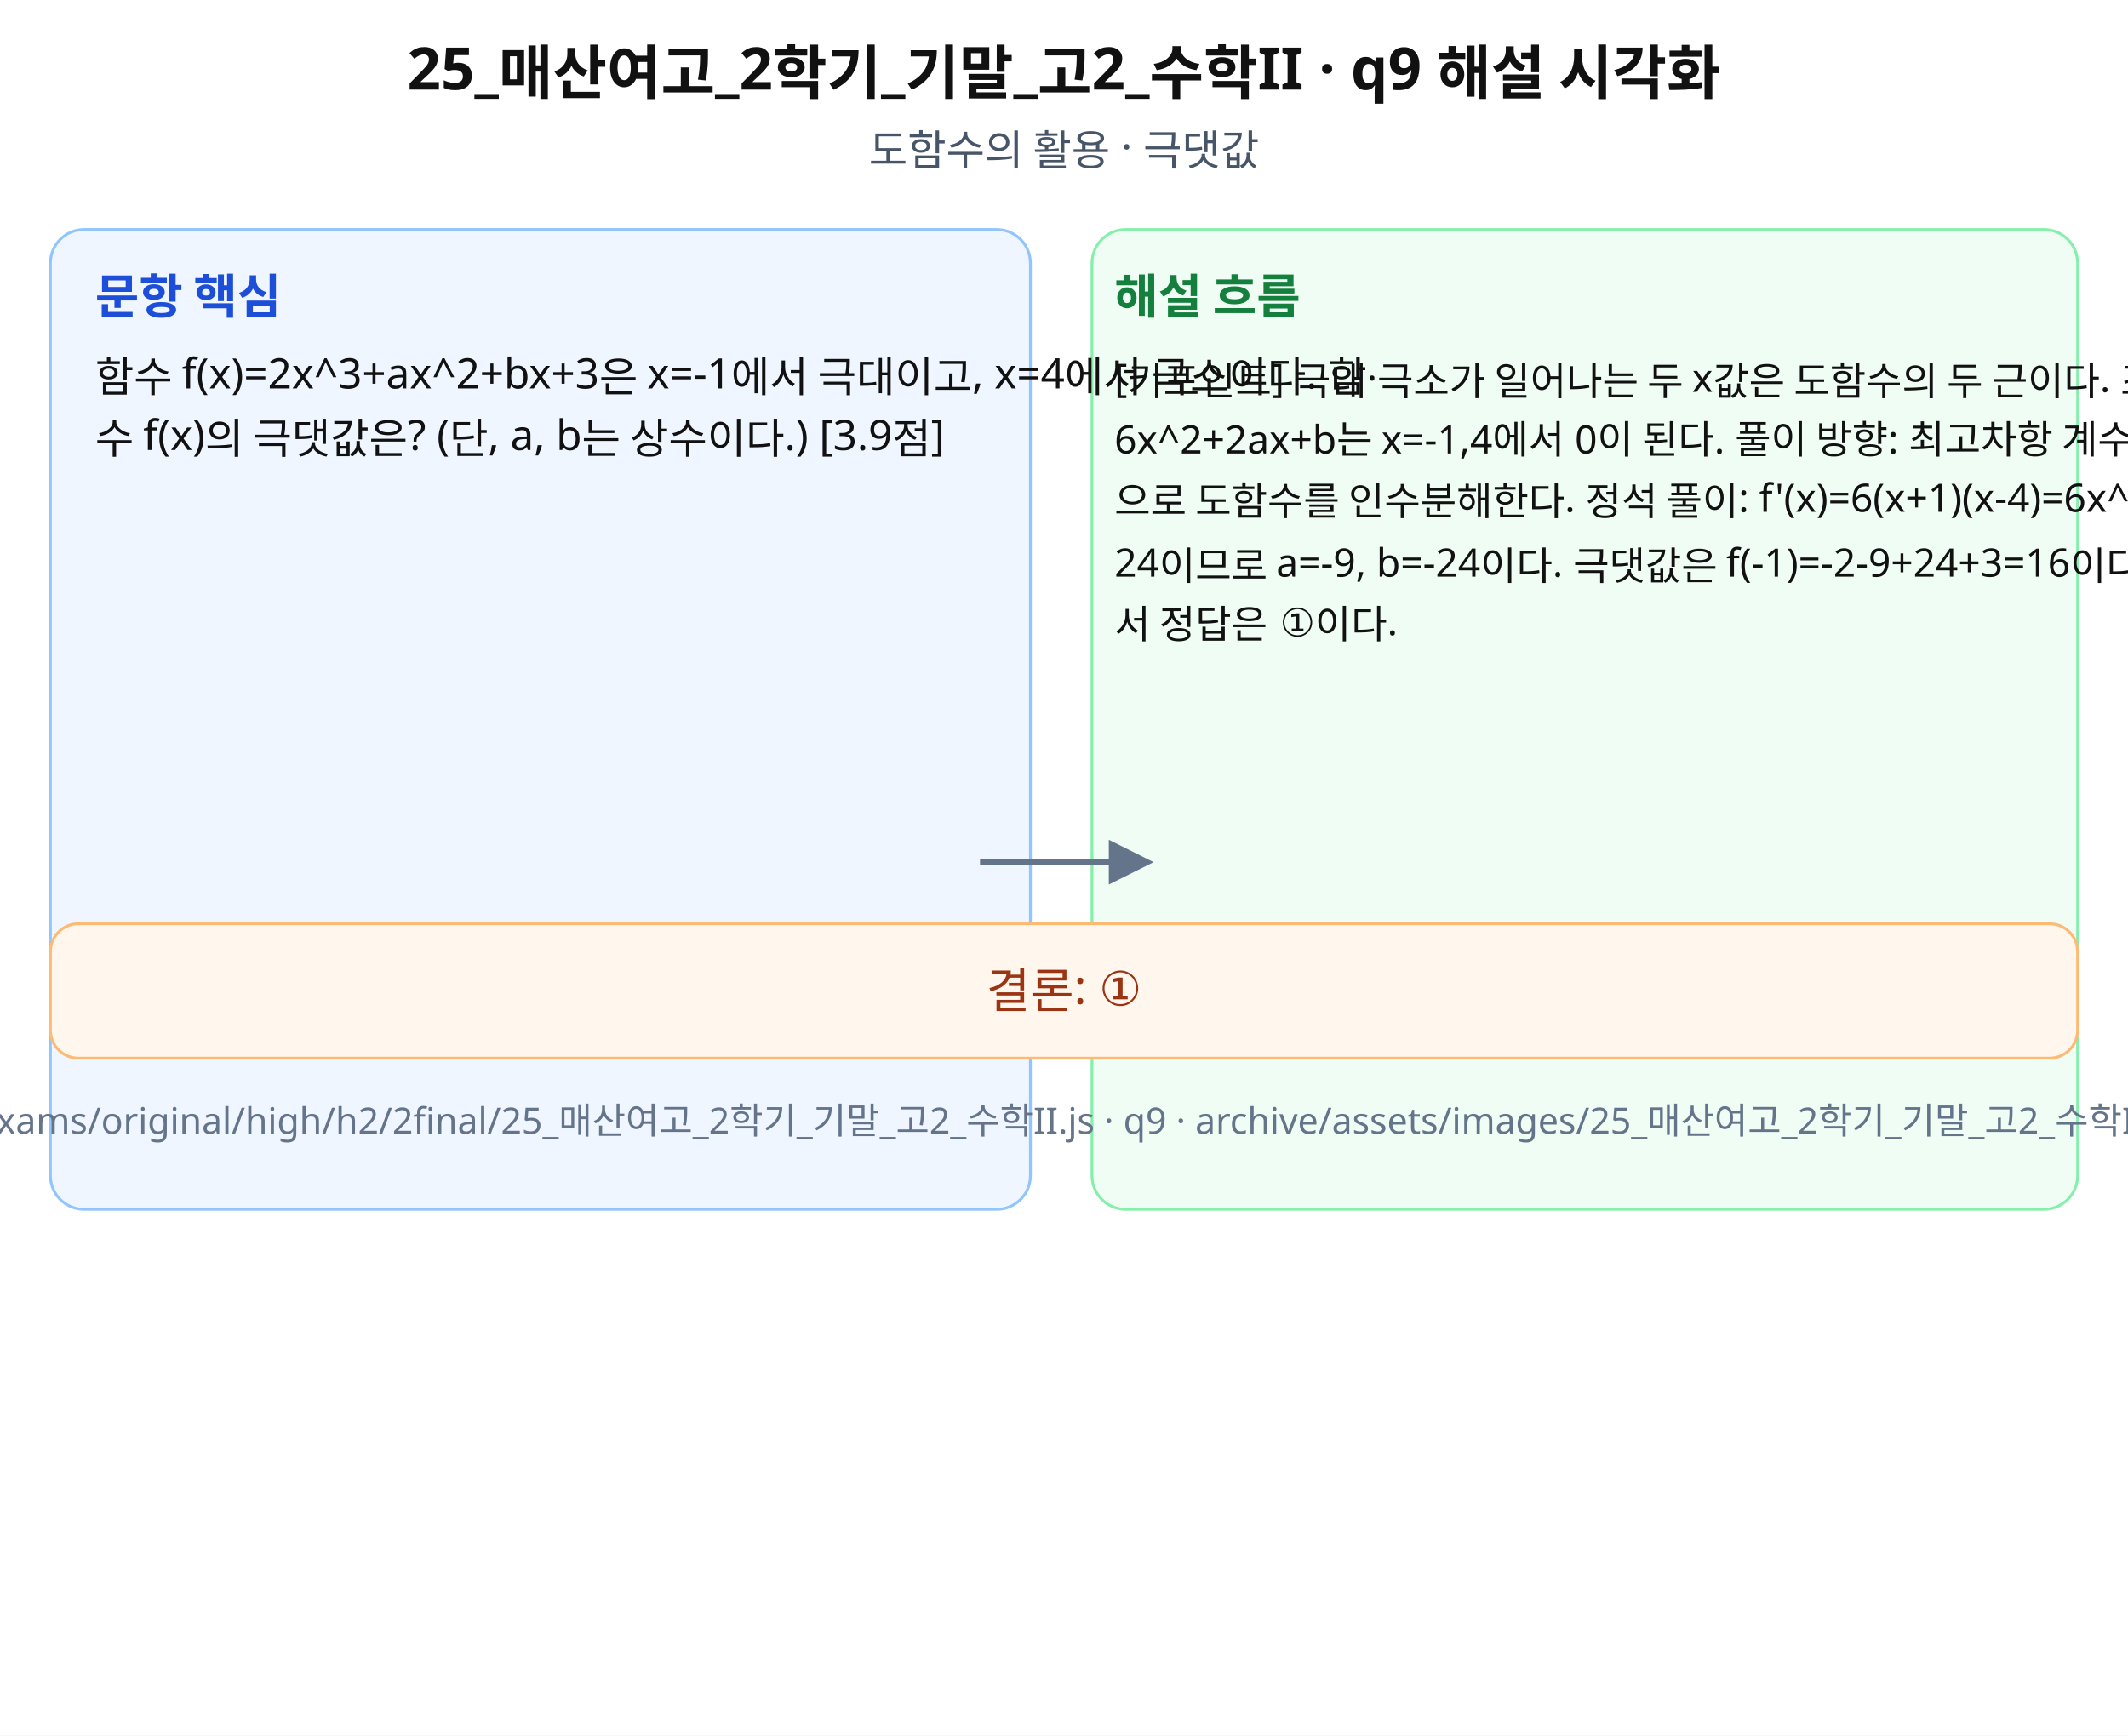
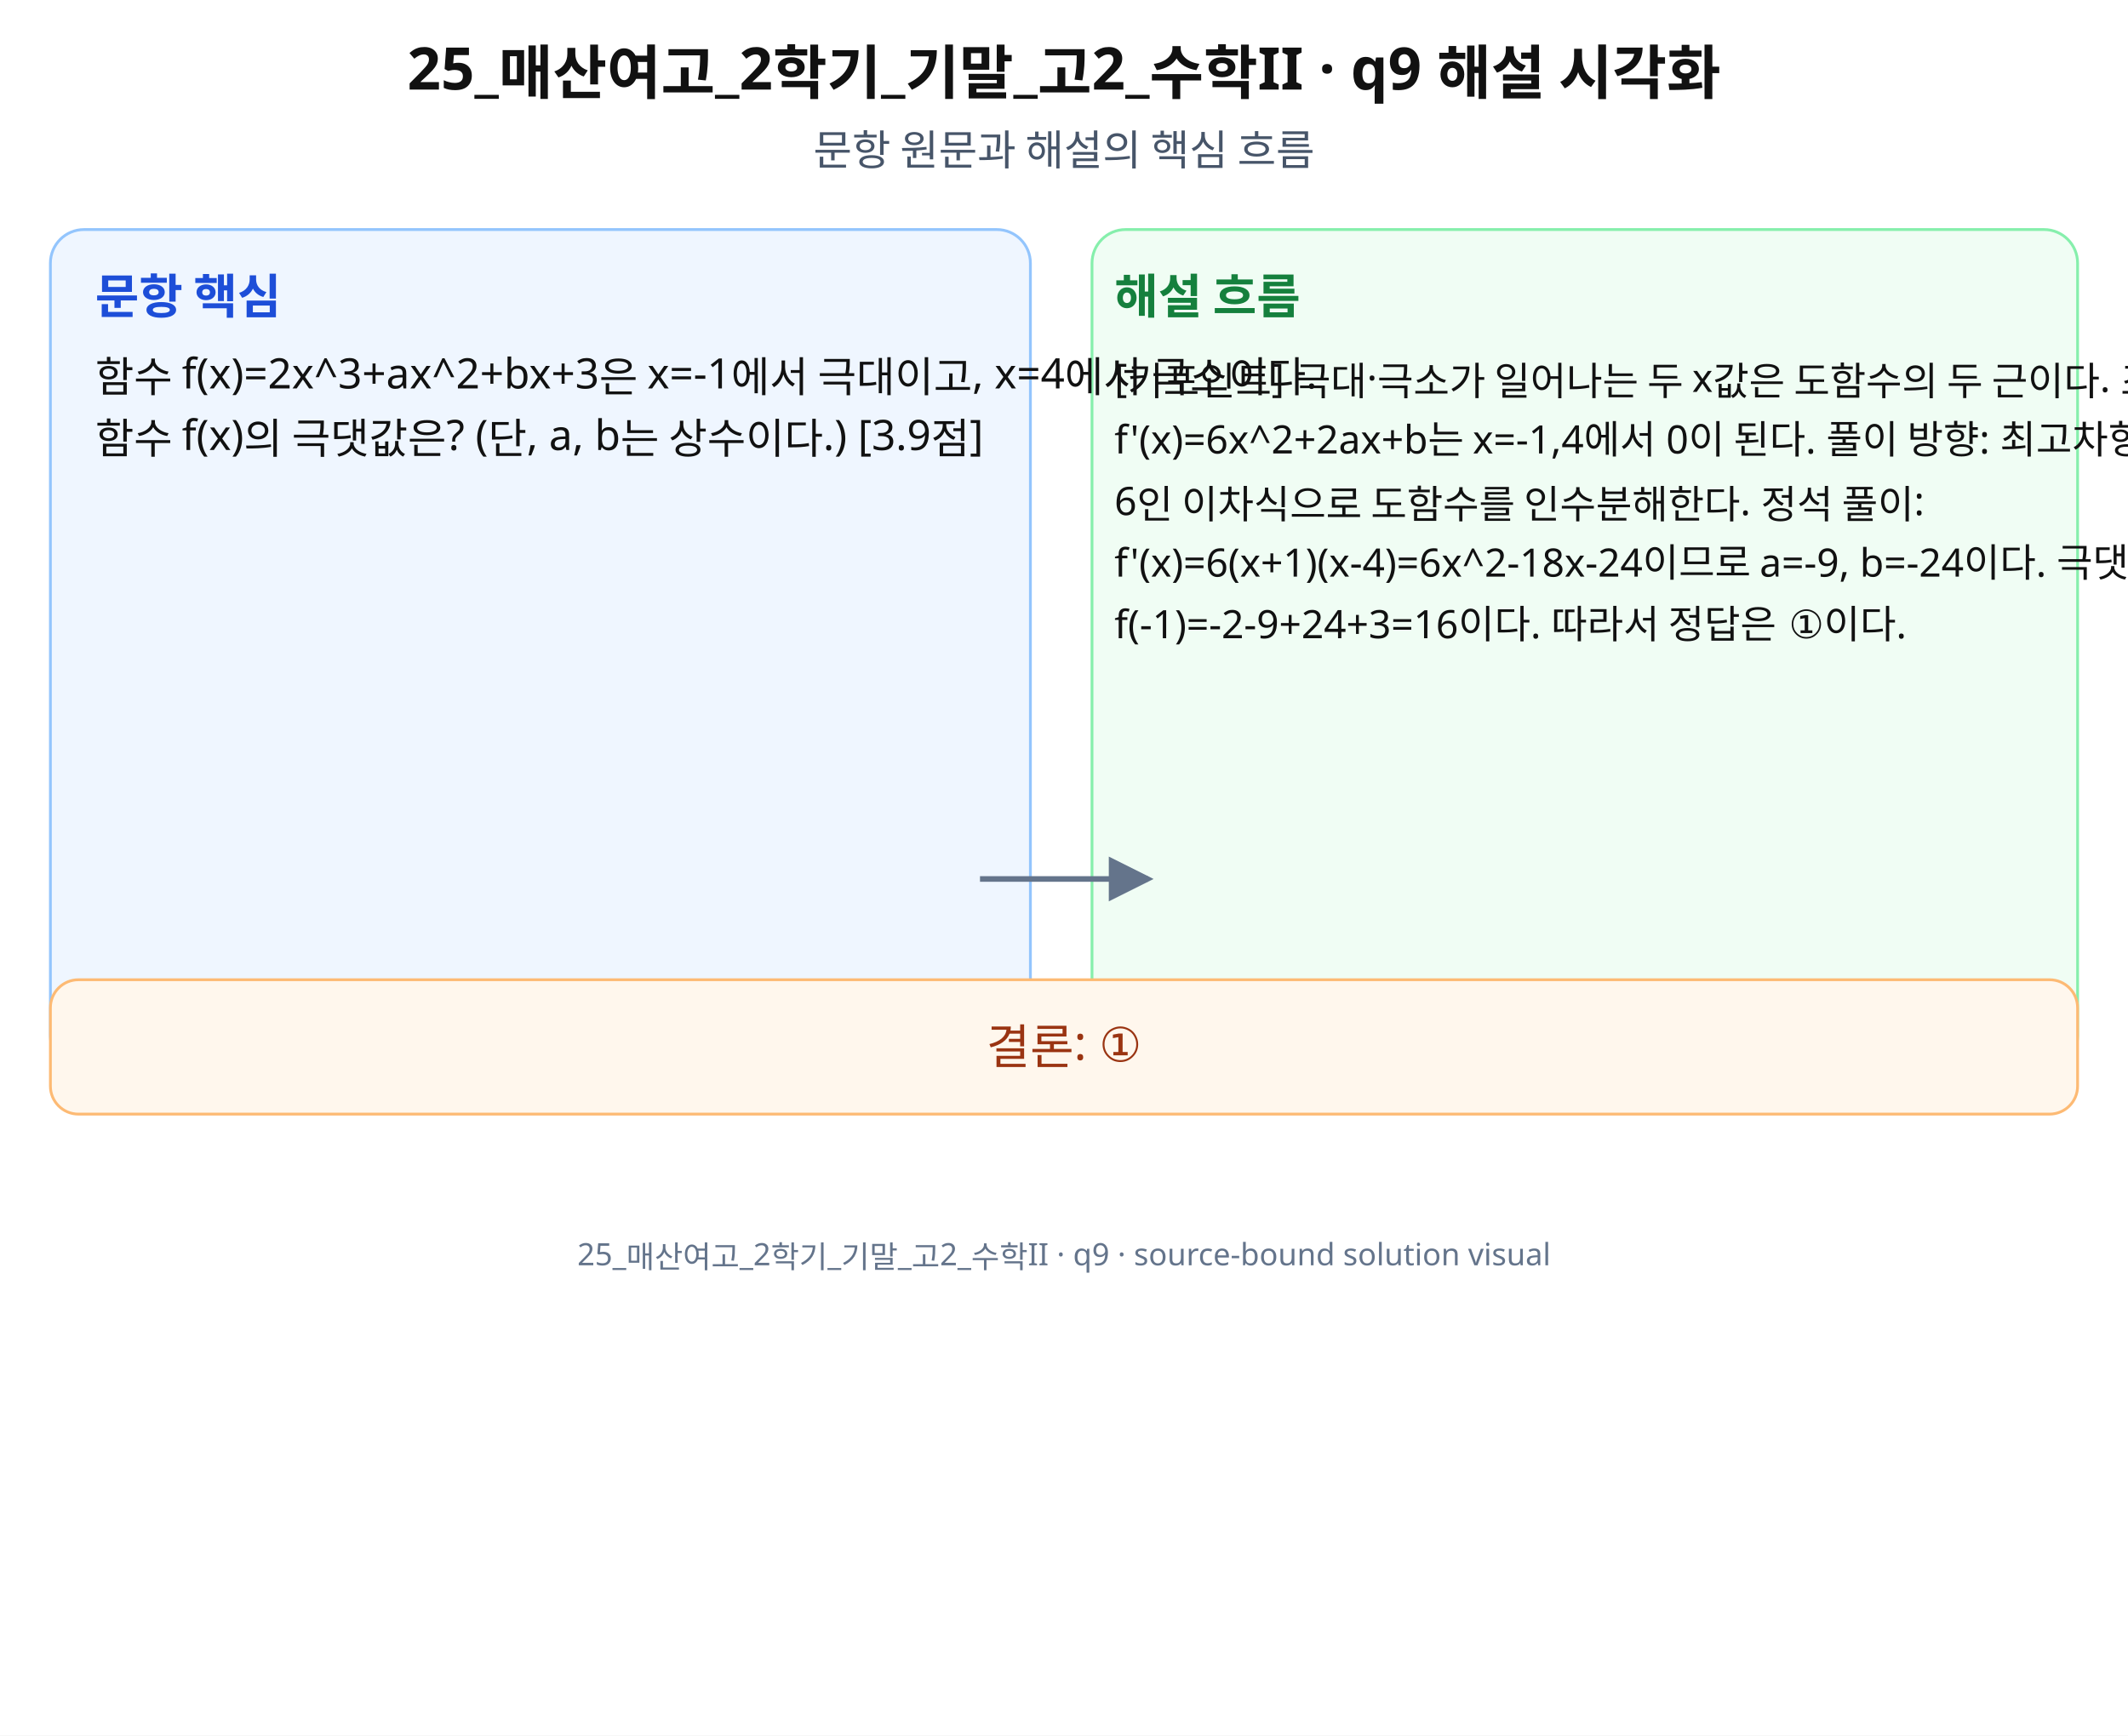
<svg xmlns="http://www.w3.org/2000/svg" width="760" height="620" viewBox="0 0 760 620" role="img" aria-labelledby="title desc" preserveAspectRatio="xMidYMid meet">
  <rect width="760" height="620" fill="#fff" />
  <g font-family="Noto Sans KR, Pretendard, Apple SD Gothic Neo, Malgun Gothic, sans-serif" fill="#111">
    <text x="380" y="32" font-size="21" font-weight="700" text-anchor="middle">25_매산여고_2학기_기말_고2_수학II · q9 해설 시각화</text>
-     <text x="380" y="59" font-size="15" text-anchor="middle" fill="#475569">도함수의 활용 · 극댓값</text>
-     <rect x="18" y="82" width="350" height="350" rx="12" fill="#eff6ff" stroke="#93c5fd" />
-     <rect x="390" y="82" width="352" height="350" rx="12" fill="#f0fdf4" stroke="#86efac" />
+     <text x="380" y="59" font-size="15" text-anchor="middle" fill="#475569">문항 원문과 해설의 핵심 흐름</text>
+     <rect x="18" y="82" width="350" height="300" rx="12" fill="#eff6ff" stroke="#93c5fd" />
+     <rect x="390" y="82" width="352" height="300" rx="12" fill="#f0fdf4" stroke="#86efac" />
    <text x="34" y="112" font-size="17" font-weight="700" fill="#1d4ed8">문항 핵심</text>
    <text x="398" y="112" font-size="17" font-weight="700" fill="#15803d">해설 흐름</text>
-     <text x="34" y="140" font-size="15">함수 f(x)=2x^3+ax^2+bx+3은 x=-1에서 극대이고, x=4에서 극소이다. 함</text>
-     <text x="34" y="162" font-size="15">수 f(x)의 극댓값은? (단, a, b는 상수이다.) [3.9점]</text>
-     <text x="398" y="140" font-size="14">[키포인트] 극대·극소가 일어나는 두 x값은 도함수의 두 근이다. 조건 정리: f'(x)=</text>
-     <text x="398" y="162" font-size="14">6x^2+2ax+b는 x=-1,4에서 0이 된다. 풀이 방향: 최고차항 계수가 6인 이차식</text>
-     <text x="398" y="184" font-size="14">으로 도함수를 인수분해한다. 정석 풀이: f'(x)=6(x+1)(x-4)=6x^2-18x-</text>
-     <text x="398" y="206" font-size="14">24이므로 a=-9, b=-24이다. 극댓값은 f(-1)=-2-9+24+3=16이다. 따라</text>
-     <text x="398" y="228" font-size="14">서 정답은 ①이다.</text>
-     <path d="M350 308 L410 308" stroke="#64748b" stroke-width="2" marker-end="url(#arrow)" />
-     <rect x="18" y="330" width="724" height="48" rx="10" fill="#fff7ed" stroke="#fdba74" />
-     <text x="380" y="360" font-size="17" text-anchor="middle" fill="#9a3412">결론: ①</text>
-     <text x="380" y="405" font-size="13" text-anchor="middle" fill="#64748b">source: archive/exams/original/high/h2/2final/25_매산여고_2학기_기말_고2_수학II.js · q9 · archive/assets/images/25_매산여고_2학기_기말_고2_수학II/q9-solution.svg</text>
+     <text x="34" y="140" font-size="15">함수 f(x)=2x^3+ax^2+bx+3은 x=-1에서 극대이고, x=4에서 극소이다.</text>
+     <text x="34" y="162" font-size="15">함수 f(x)의 극댓값은? (단, a, b는 상수이다.) [3.9점]</text>
+     <text x="398" y="140" font-size="14">[키포인트] 극대·극소가 일어나는 두 x값은 도함수의 두 근이다. 조건 정리:</text>
+     <text x="398" y="162" font-size="14">f'(x)=6x^2+2ax+b는 x=-1,4에서 0이 된다. 풀이 방향: 최고차항 계수가</text>
+     <text x="398" y="184" font-size="14">6인 이차식으로 도함수를 인수분해한다. 정석 풀이:</text>
+     <text x="398" y="206" font-size="14">f'(x)=6(x+1)(x-4)=6x^2-18x-24이므로 a=-9, b=-24이다. 극댓값은</text>
+     <text x="398" y="228" font-size="14">f(-1)=-2-9+24+3=16이다. 따라서 정답은 ①이다.</text>
+     <path d="M350 314 L410 314" stroke="#64748b" stroke-width="2" marker-end="url(#arrow)" />
+     <rect x="18" y="350" width="724" height="48" rx="10" fill="#fff7ed" stroke="#fdba74" />
+     <text x="380" y="380" font-size="17" text-anchor="middle" fill="#9a3412">결론: ①</text>
+     <text x="380" y="452" font-size="11" text-anchor="middle" fill="#64748b">25_매산여고_2학기_기말_고2_수학II · q9 · source-bound solution visual</text>
  </g>
  <defs>
    <marker id="arrow" markerWidth="8" markerHeight="8" refX="7" refY="4" orient="auto">
      <path d="M0,0 L8,4 L0,8 z" fill="#64748b" />
    </marker>
  </defs>
</svg>
